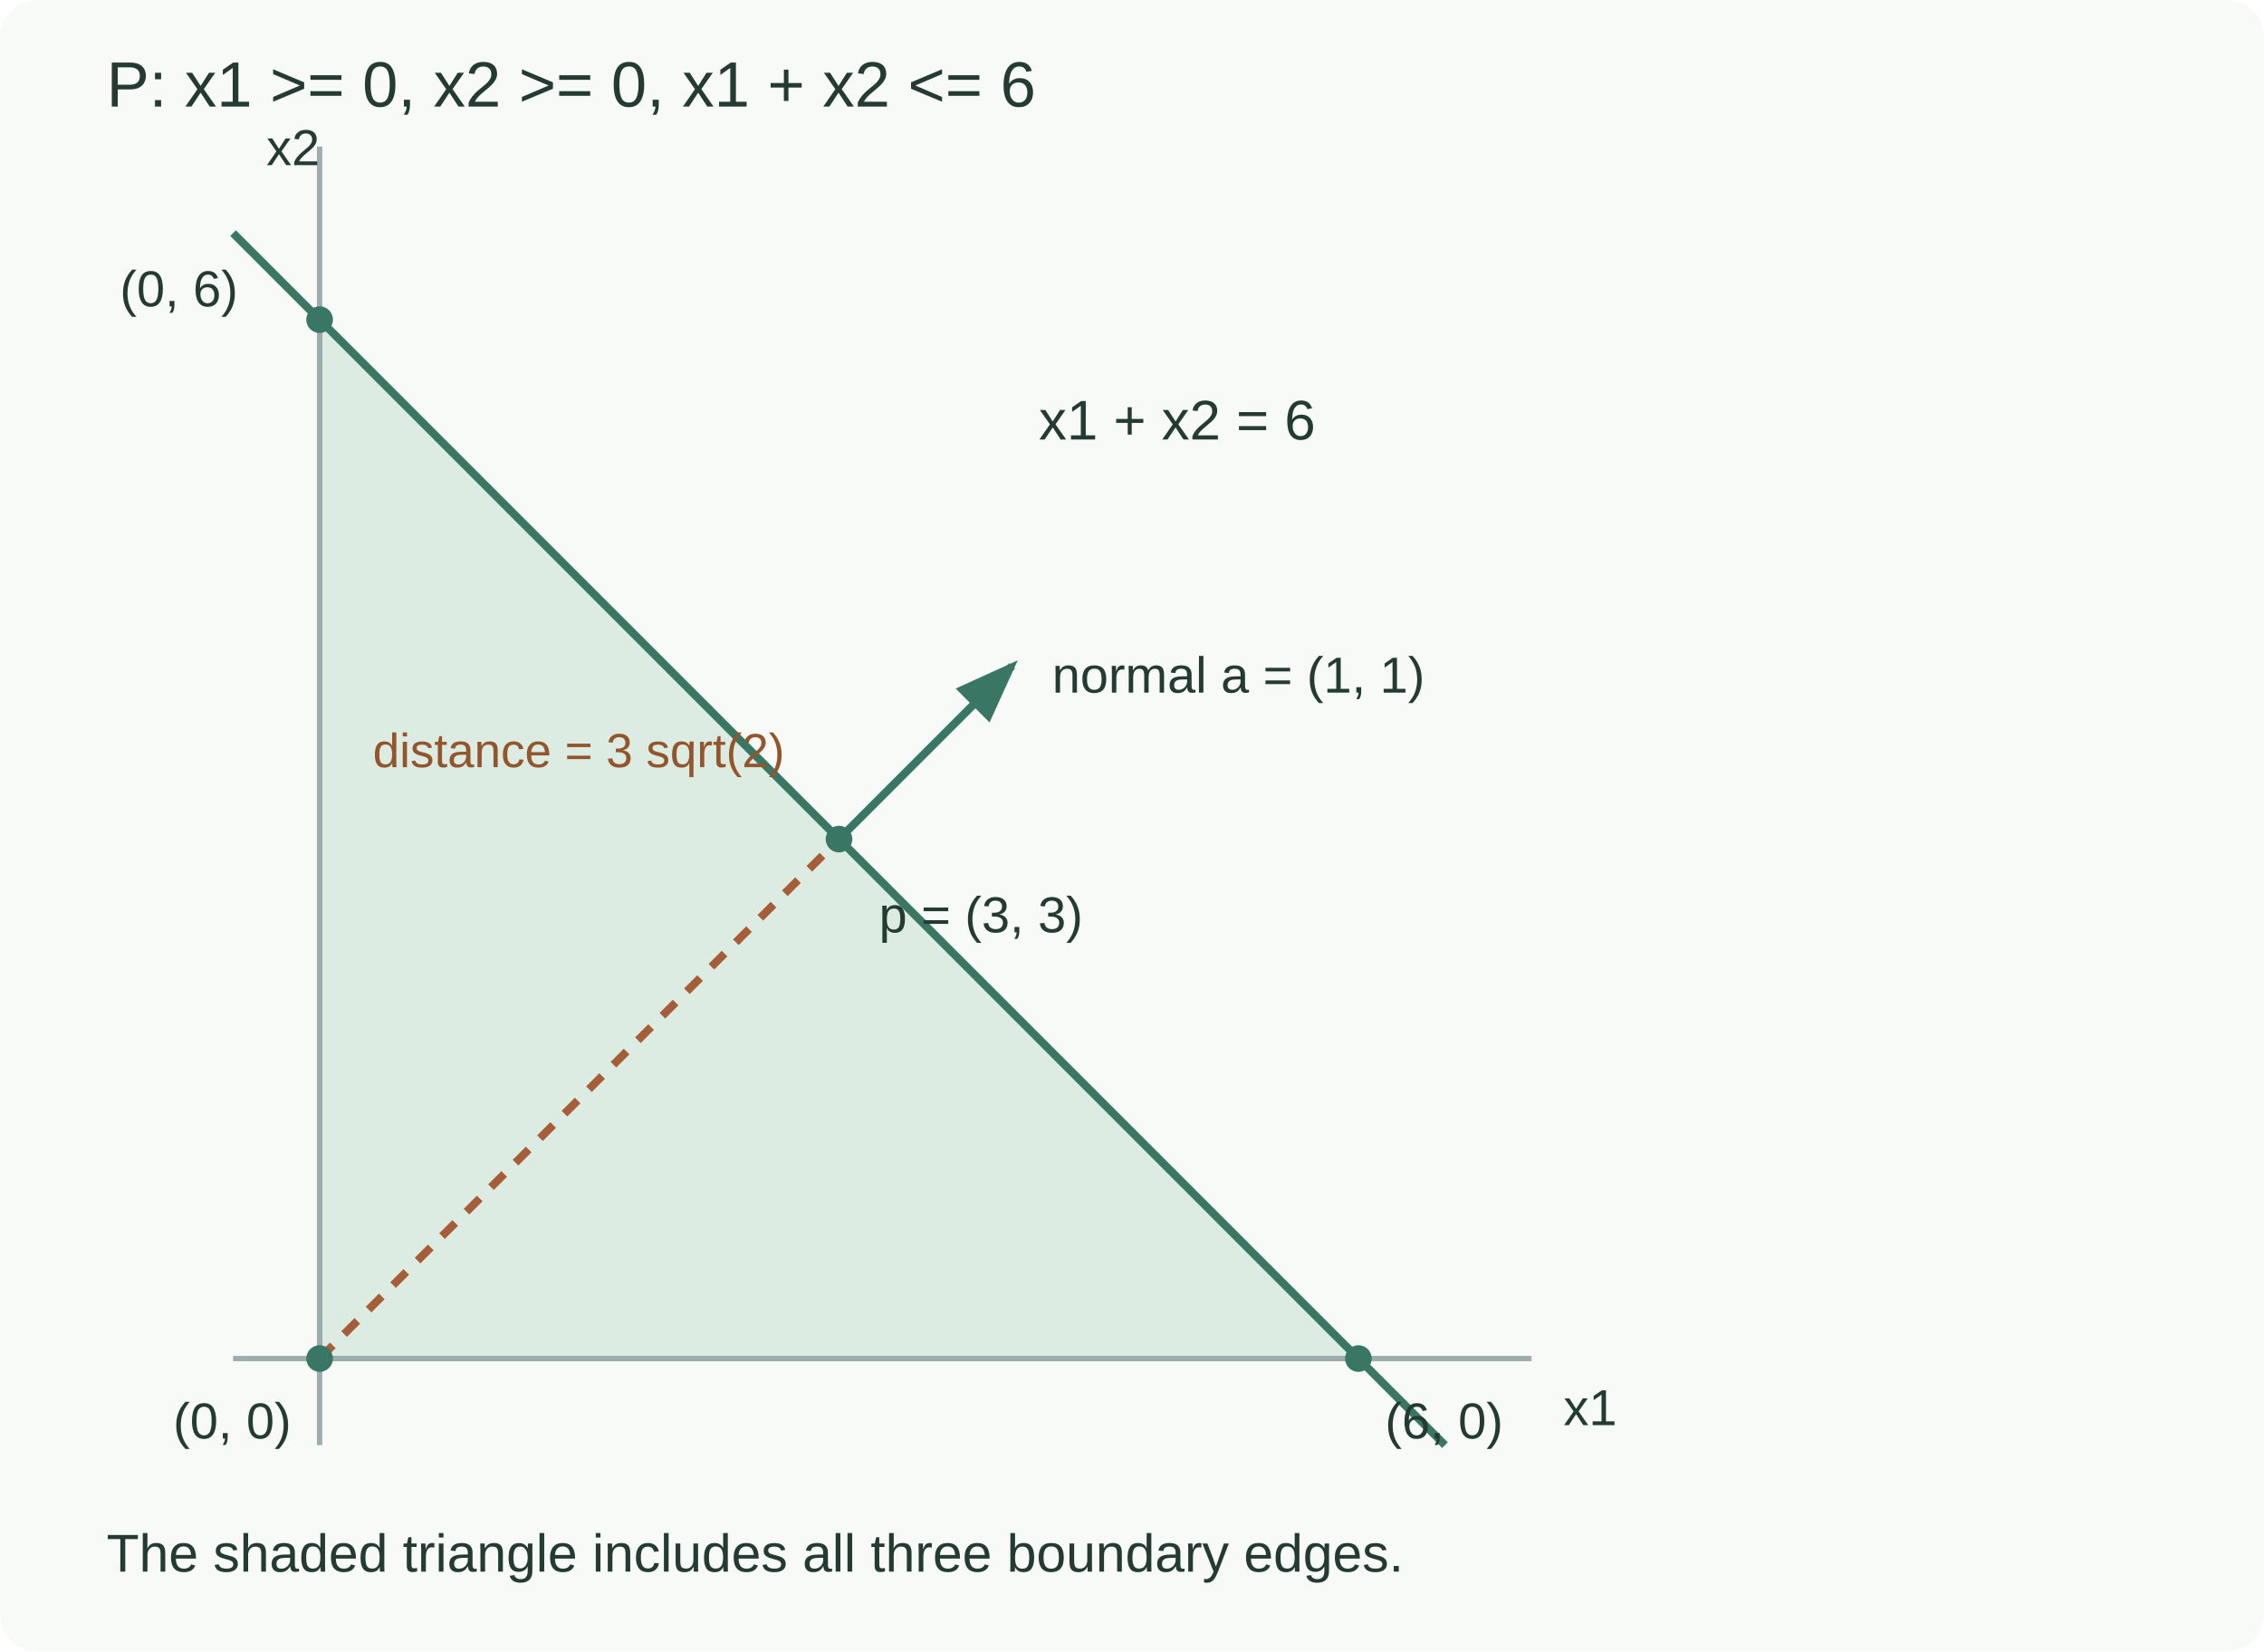
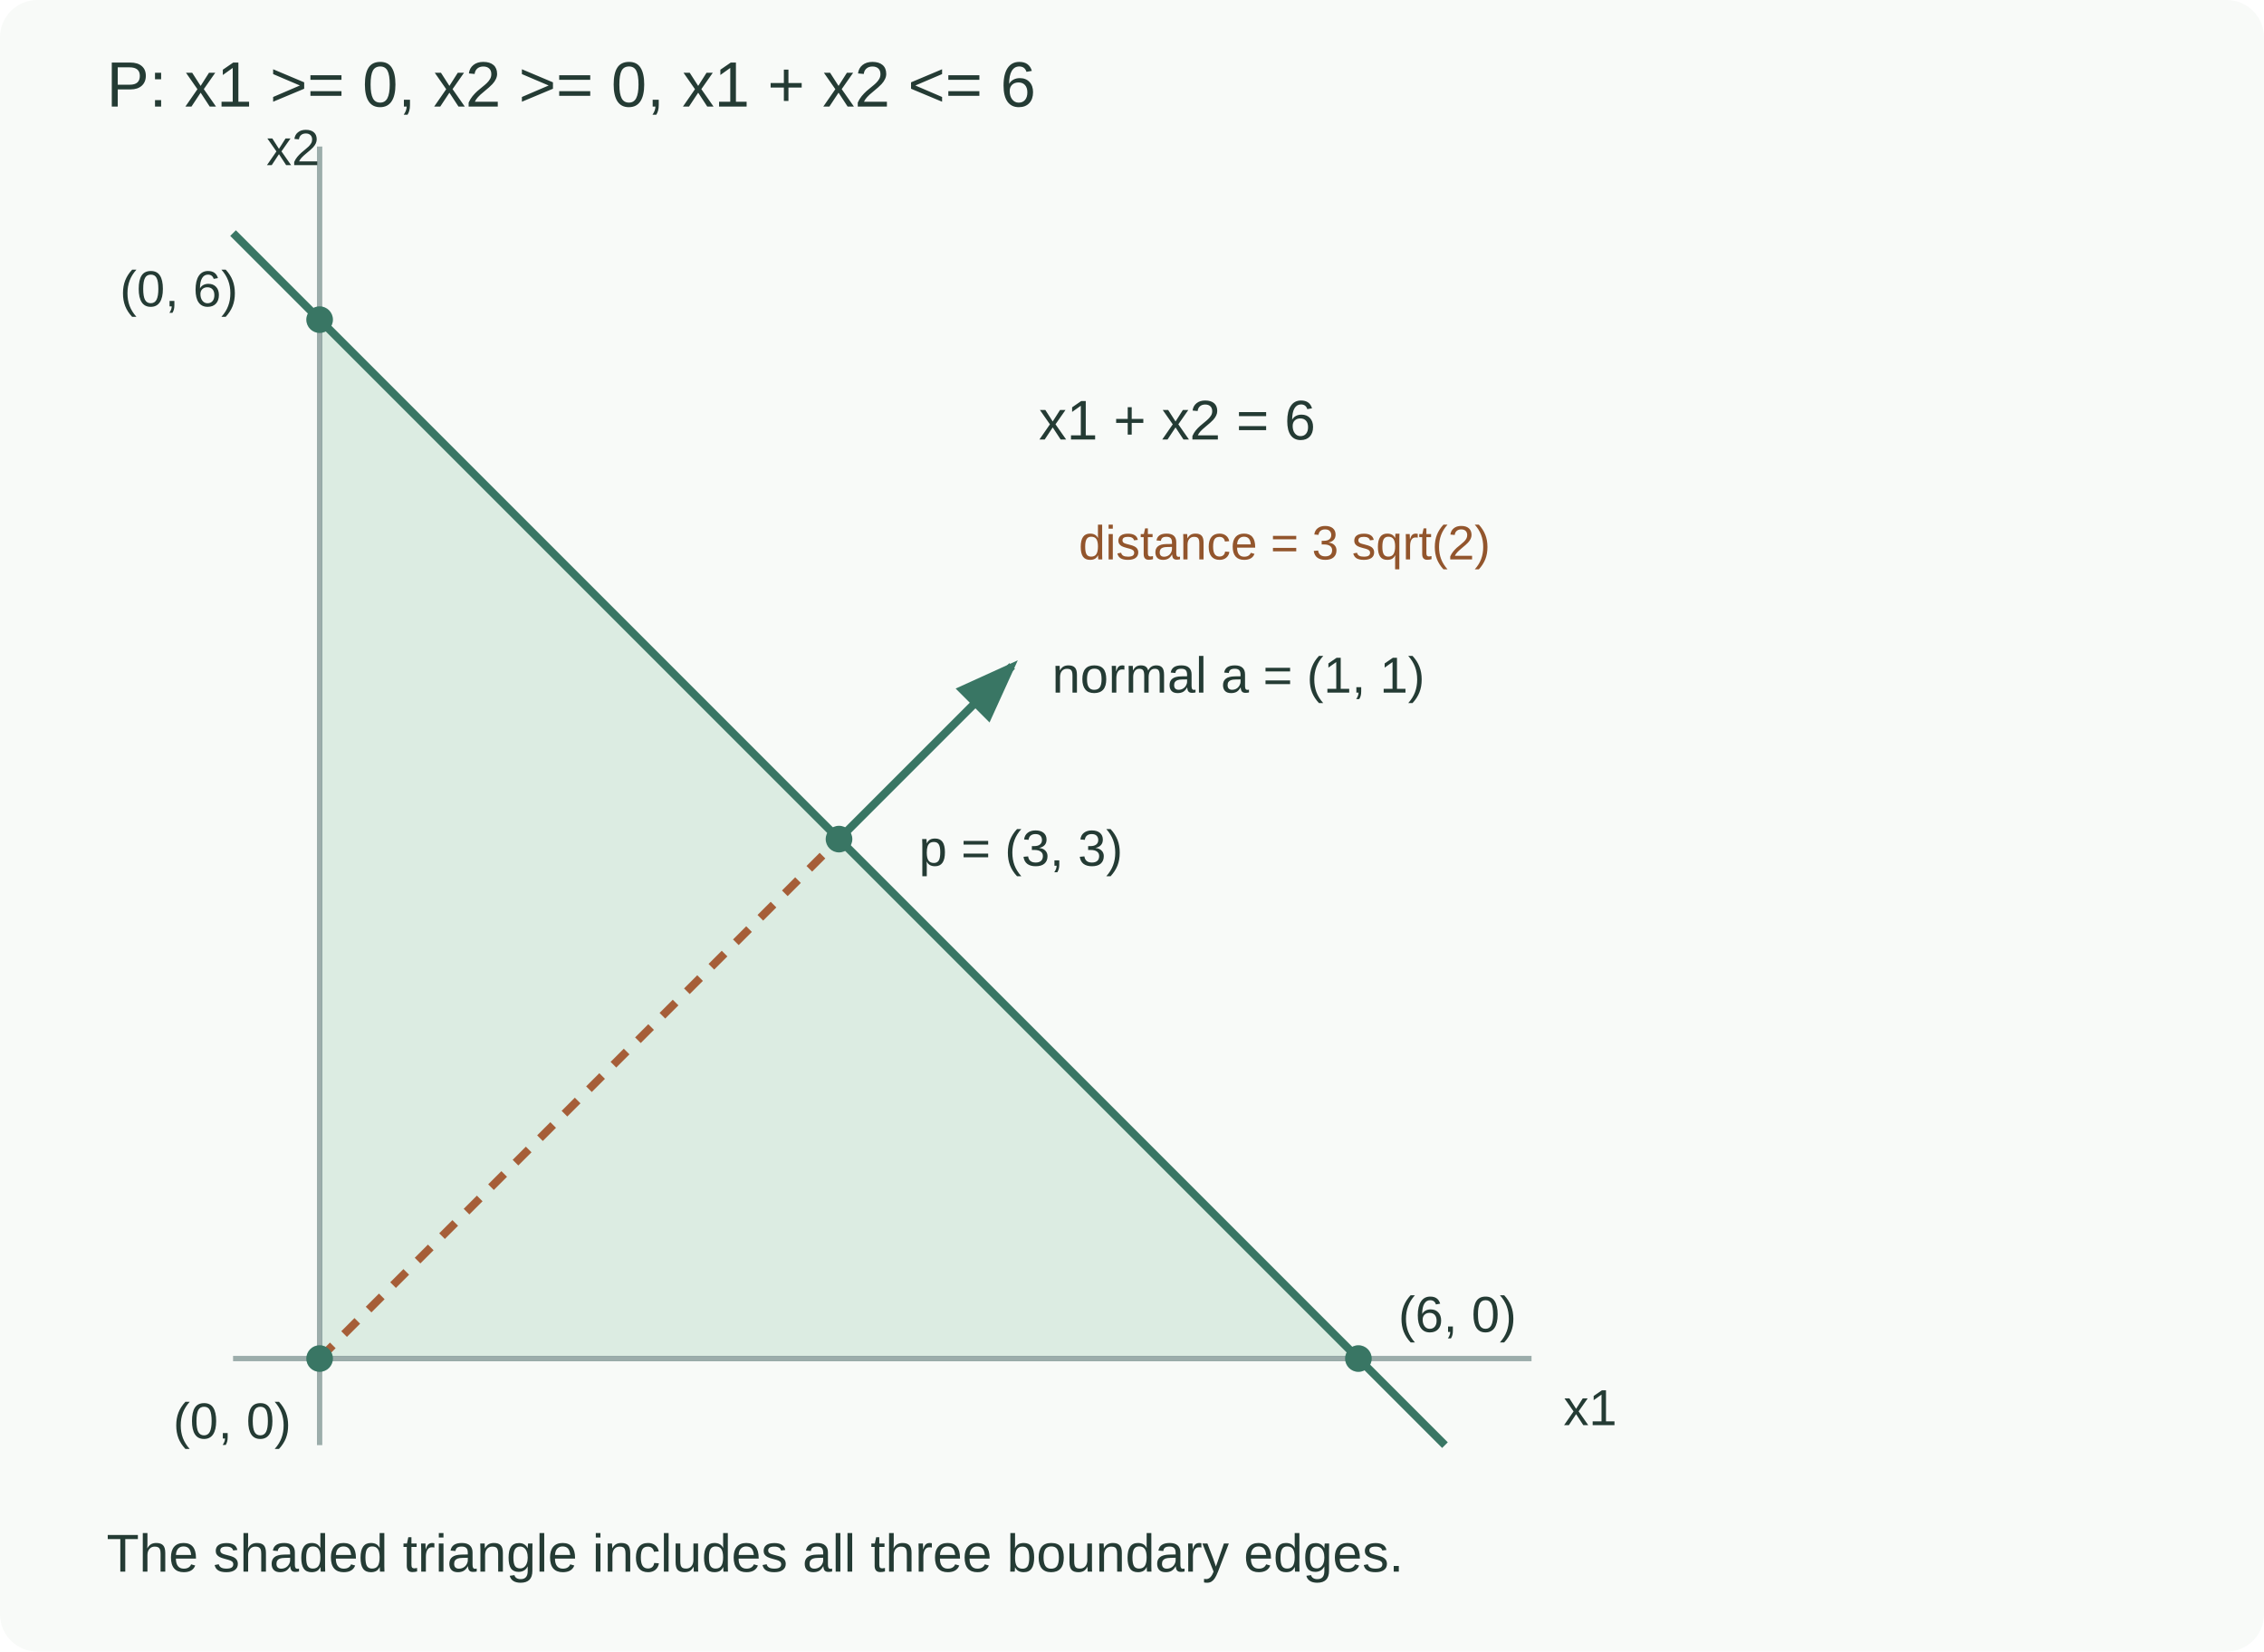
<svg xmlns="http://www.w3.org/2000/svg" width="850" height="620" viewBox="0 0 850 620" role="img" aria-labelledby="title desc">
  <rect width="850" height="620" rx="14" fill="#f8faf8" />
  <defs>
    <marker id="arrow" markerWidth="8" markerHeight="6" refX="7" refY="3" orient="auto" markerUnits="strokeWidth">
      <path d="M0,0 L8,3 L0,6 Z" fill="#397664" />
    </marker>
  </defs>
  <g font-family="Arial,sans-serif" fill="#243b34">
    <text x="40" y="40" font-size="24" fill="#243b34" text-anchor="start">P: x1 &gt;= 0, x2 &gt;= 0, x1 + x2 &lt;= 6</text>
    <polygon points="120,510 510,510 120,120" fill="#dcece2" stroke="#397664" stroke-width="2" />
    <line x1="87.5" y1="510" x2="575" y2="510" stroke="#9cadab" stroke-width="2" />
    <line x1="120" y1="542.5" x2="120" y2="55" stroke="#9cadab" stroke-width="2" />
    <line x1="87.5" y1="87.5" x2="542.5" y2="542.5" stroke="#397664" stroke-width="3" />
    <line x1="120" y1="510" x2="315" y2="315" stroke="#a65e38" stroke-width="3" stroke-dasharray="7 6" />
    <line x1="315" y1="315" x2="380" y2="250" stroke="#397664" stroke-width="3" marker-end="url(#arrow)" />
    <circle cx="120" cy="510" r="5" fill="#397664" />
    <text x="65" y="540" font-size="19" fill="#243b34" text-anchor="start">(0, 0)</text>
    <circle cx="510" cy="510" r="5" fill="#397664" />
-     <text x="520" y="540" font-size="19" fill="#243b34" text-anchor="start">(6, 0)</text>
+     <text x="525" y="500" font-size="19" fill="#243b34" text-anchor="start">(6, 0)</text>
    <circle cx="120" cy="120" r="5" fill="#397664" />
    <text x="45" y="115" font-size="19" fill="#243b34" text-anchor="start">(0, 6)</text>
    <circle cx="315" cy="315" r="5" fill="#397664" />
-     <text x="330" y="350" font-size="19" fill="#243b34" text-anchor="start">p = (3, 3)</text>
+     <text x="345" y="325" font-size="19" fill="#243b34" text-anchor="start">p = (3, 3)</text>
    <text x="390" y="165" font-size="21" fill="#243b34" text-anchor="start">x1 + x2 = 6</text>
    <text x="395" y="260" font-size="19" fill="#243b34" text-anchor="start">normal a = (1, 1)</text>
-     <text x="140" y="288" font-size="18" fill="#92552c" text-anchor="start">distance = 3 sqrt(2)</text>
+     <text x="405" y="210" font-size="18" fill="#92552c" text-anchor="start">distance = 3 sqrt(2)</text>
    <text x="587" y="535" font-size="19" fill="#243b34" text-anchor="start">x1</text>
    <text x="100" y="62" font-size="19" fill="#243b34" text-anchor="start">x2</text>
    <text x="40" y="590" font-size="20" fill="#243b34" text-anchor="start">The shaded triangle includes all three boundary edges.</text>
  </g>
</svg>
